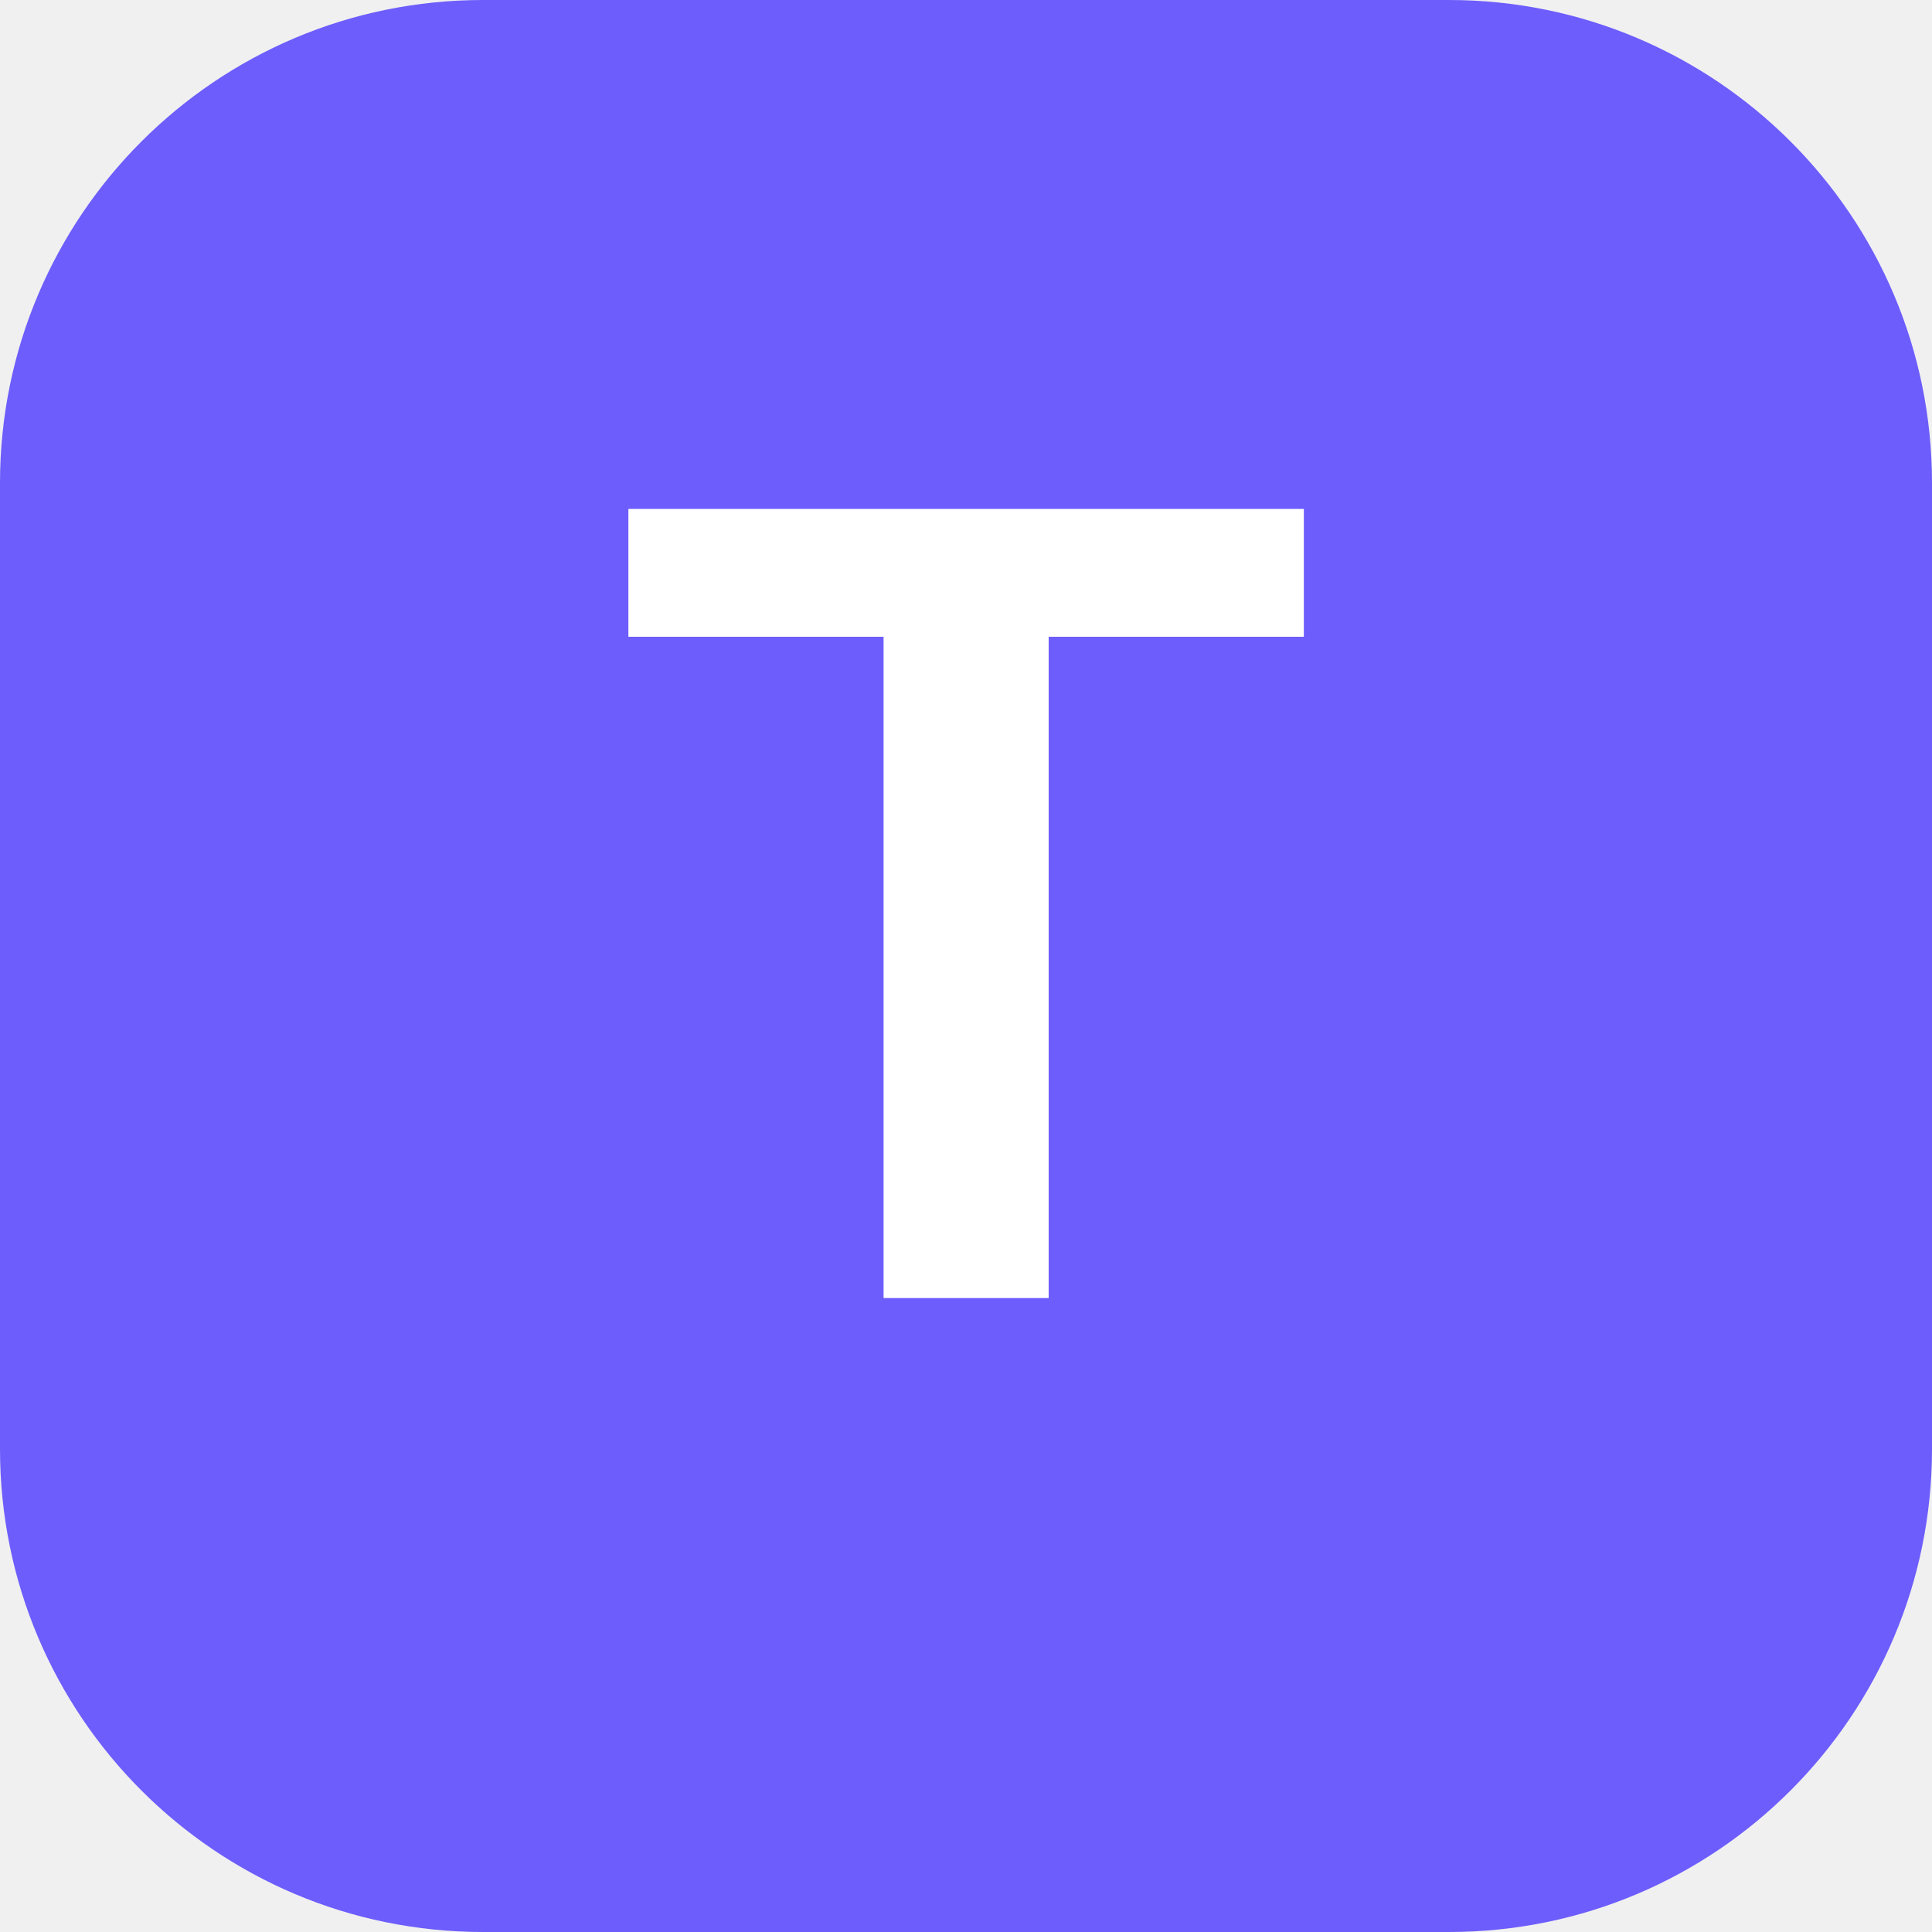
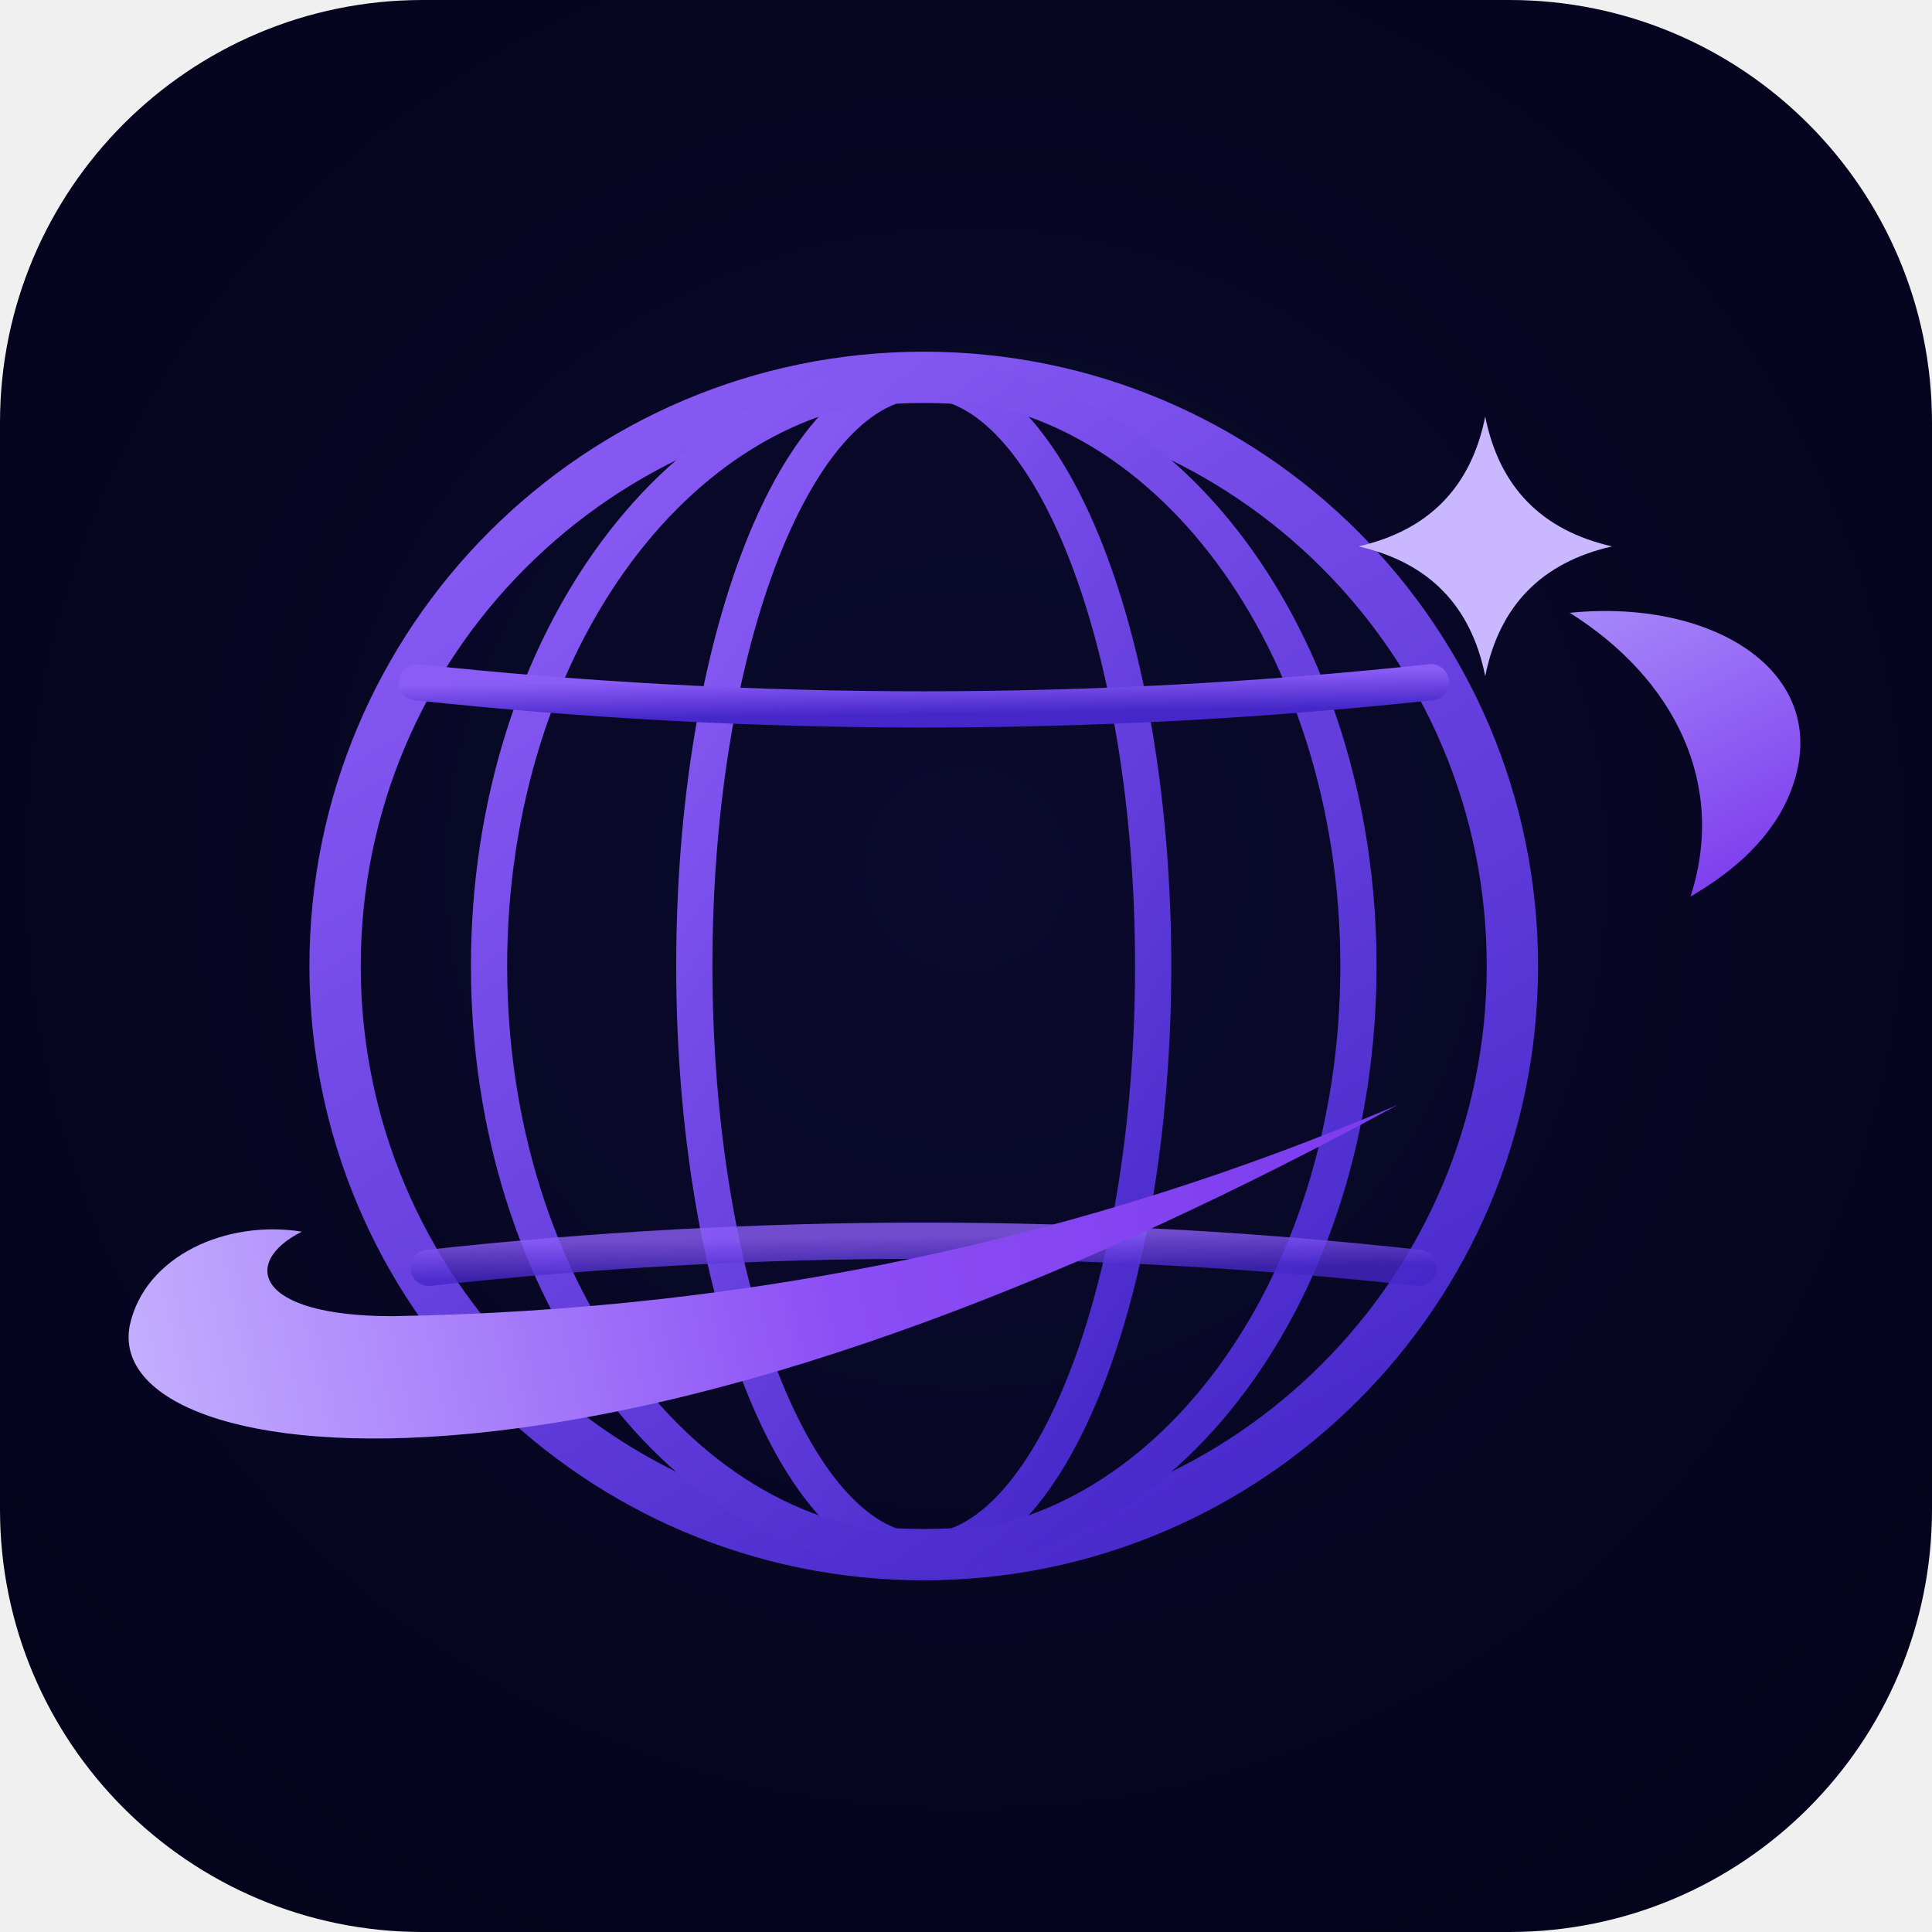
- <svg xmlns="http://www.w3.org/2000/svg" viewBox="0 0 64 64">
-   <rect width="64" height="64" rx="16" fill="#6d5dfc" />
-   <text x="32" y="43" text-anchor="middle" font-family="Arial,sans-serif" font-size="38" font-weight="900" fill="white">T</text>
+ <svg xmlns="http://www.w3.org/2000/svg" viewBox="0 0 64 64" width="64" height="64">
+   <defs>
+     <radialGradient id="ba-bg" cx="0.5" cy="0.45" r="0.75">
+       <stop offset="0" stop-color="#0b0a2e" />
+       <stop offset="1" stop-color="#03031a" />
+     </radialGradient>
+     <linearGradient id="ba-globe" x1="0.2" y1="0" x2="0.8" y2="1">
+       <stop offset="0" stop-color="#8b5cf6" />
+       <stop offset="1" stop-color="#4527c9" />
+     </linearGradient>
+     <linearGradient id="ba-orbit" x1="4" y1="46" x2="47" y2="37" gradientUnits="userSpaceOnUse">
+       <stop offset="0" stop-color="#c4b0ff" />
+       <stop offset="0.55" stop-color="#8b4df5" />
+       <stop offset="1" stop-color="#7c3aed" />
+     </linearGradient>
+     <linearGradient id="ba-arc" x1="52" y1="20" x2="57" y2="30" gradientUnits="userSpaceOnUse">
+       <stop offset="0" stop-color="#a78bfa" />
+       <stop offset="1" stop-color="#7c3aed" />
+     </linearGradient>
+   </defs>
+   <rect width="64" height="64" rx="14" fill="url(#ba-bg)" />
+   <g fill="none" stroke="url(#ba-globe)" stroke-linecap="round">
+     <circle cx="30.6" cy="32" r="19.5" stroke-width="1.7" />
+     <g stroke-width="1.2">
+       <line x1="30.6" y1="12.8" x2="30.6" y2="51.2" />
+       <ellipse cx="30.6" cy="32" rx="7.6" ry="19.4" />
+       <ellipse cx="30.6" cy="32" rx="14.4" ry="19.4" />
+       <path d="M13.8 22.6 Q30.6 24.4 47.4 22.6" />
+       <path d="M14.2 42 Q30.6 40.2 47 42" opacity="0.8" />
+     </g>
+   </g>
+   <path fill="url(#ba-orbit)" d="M46.3 36.6 C36 42.2 25 46.6 15.5 47.5 C8 48.2 3.8 46.4 4.3 43.9 C4.8 41.6 7.5 40.4 10 40.8 C8 41.8 8.4 43.6 13 43.6 C25 43.4 36 41 46.3 36.6 Z" />
+   <path fill="url(#ba-arc)" d="M52 20.3 C57 19.8 61 22.5 59.2 26.5 C58.5 28 57.2 29 56 29.7 C57.2 26 55.5 22.5 52 20.3 Z" />
+   <path fill="#c9b8ff" d="M49.2 13.8 Q49.9 17.3 53.4 18.1 Q49.9 18.9 49.2 22.4 Q48.5 18.9 45 18.1 Q48.5 17.3 49.2 13.8 Z" />
</svg>
